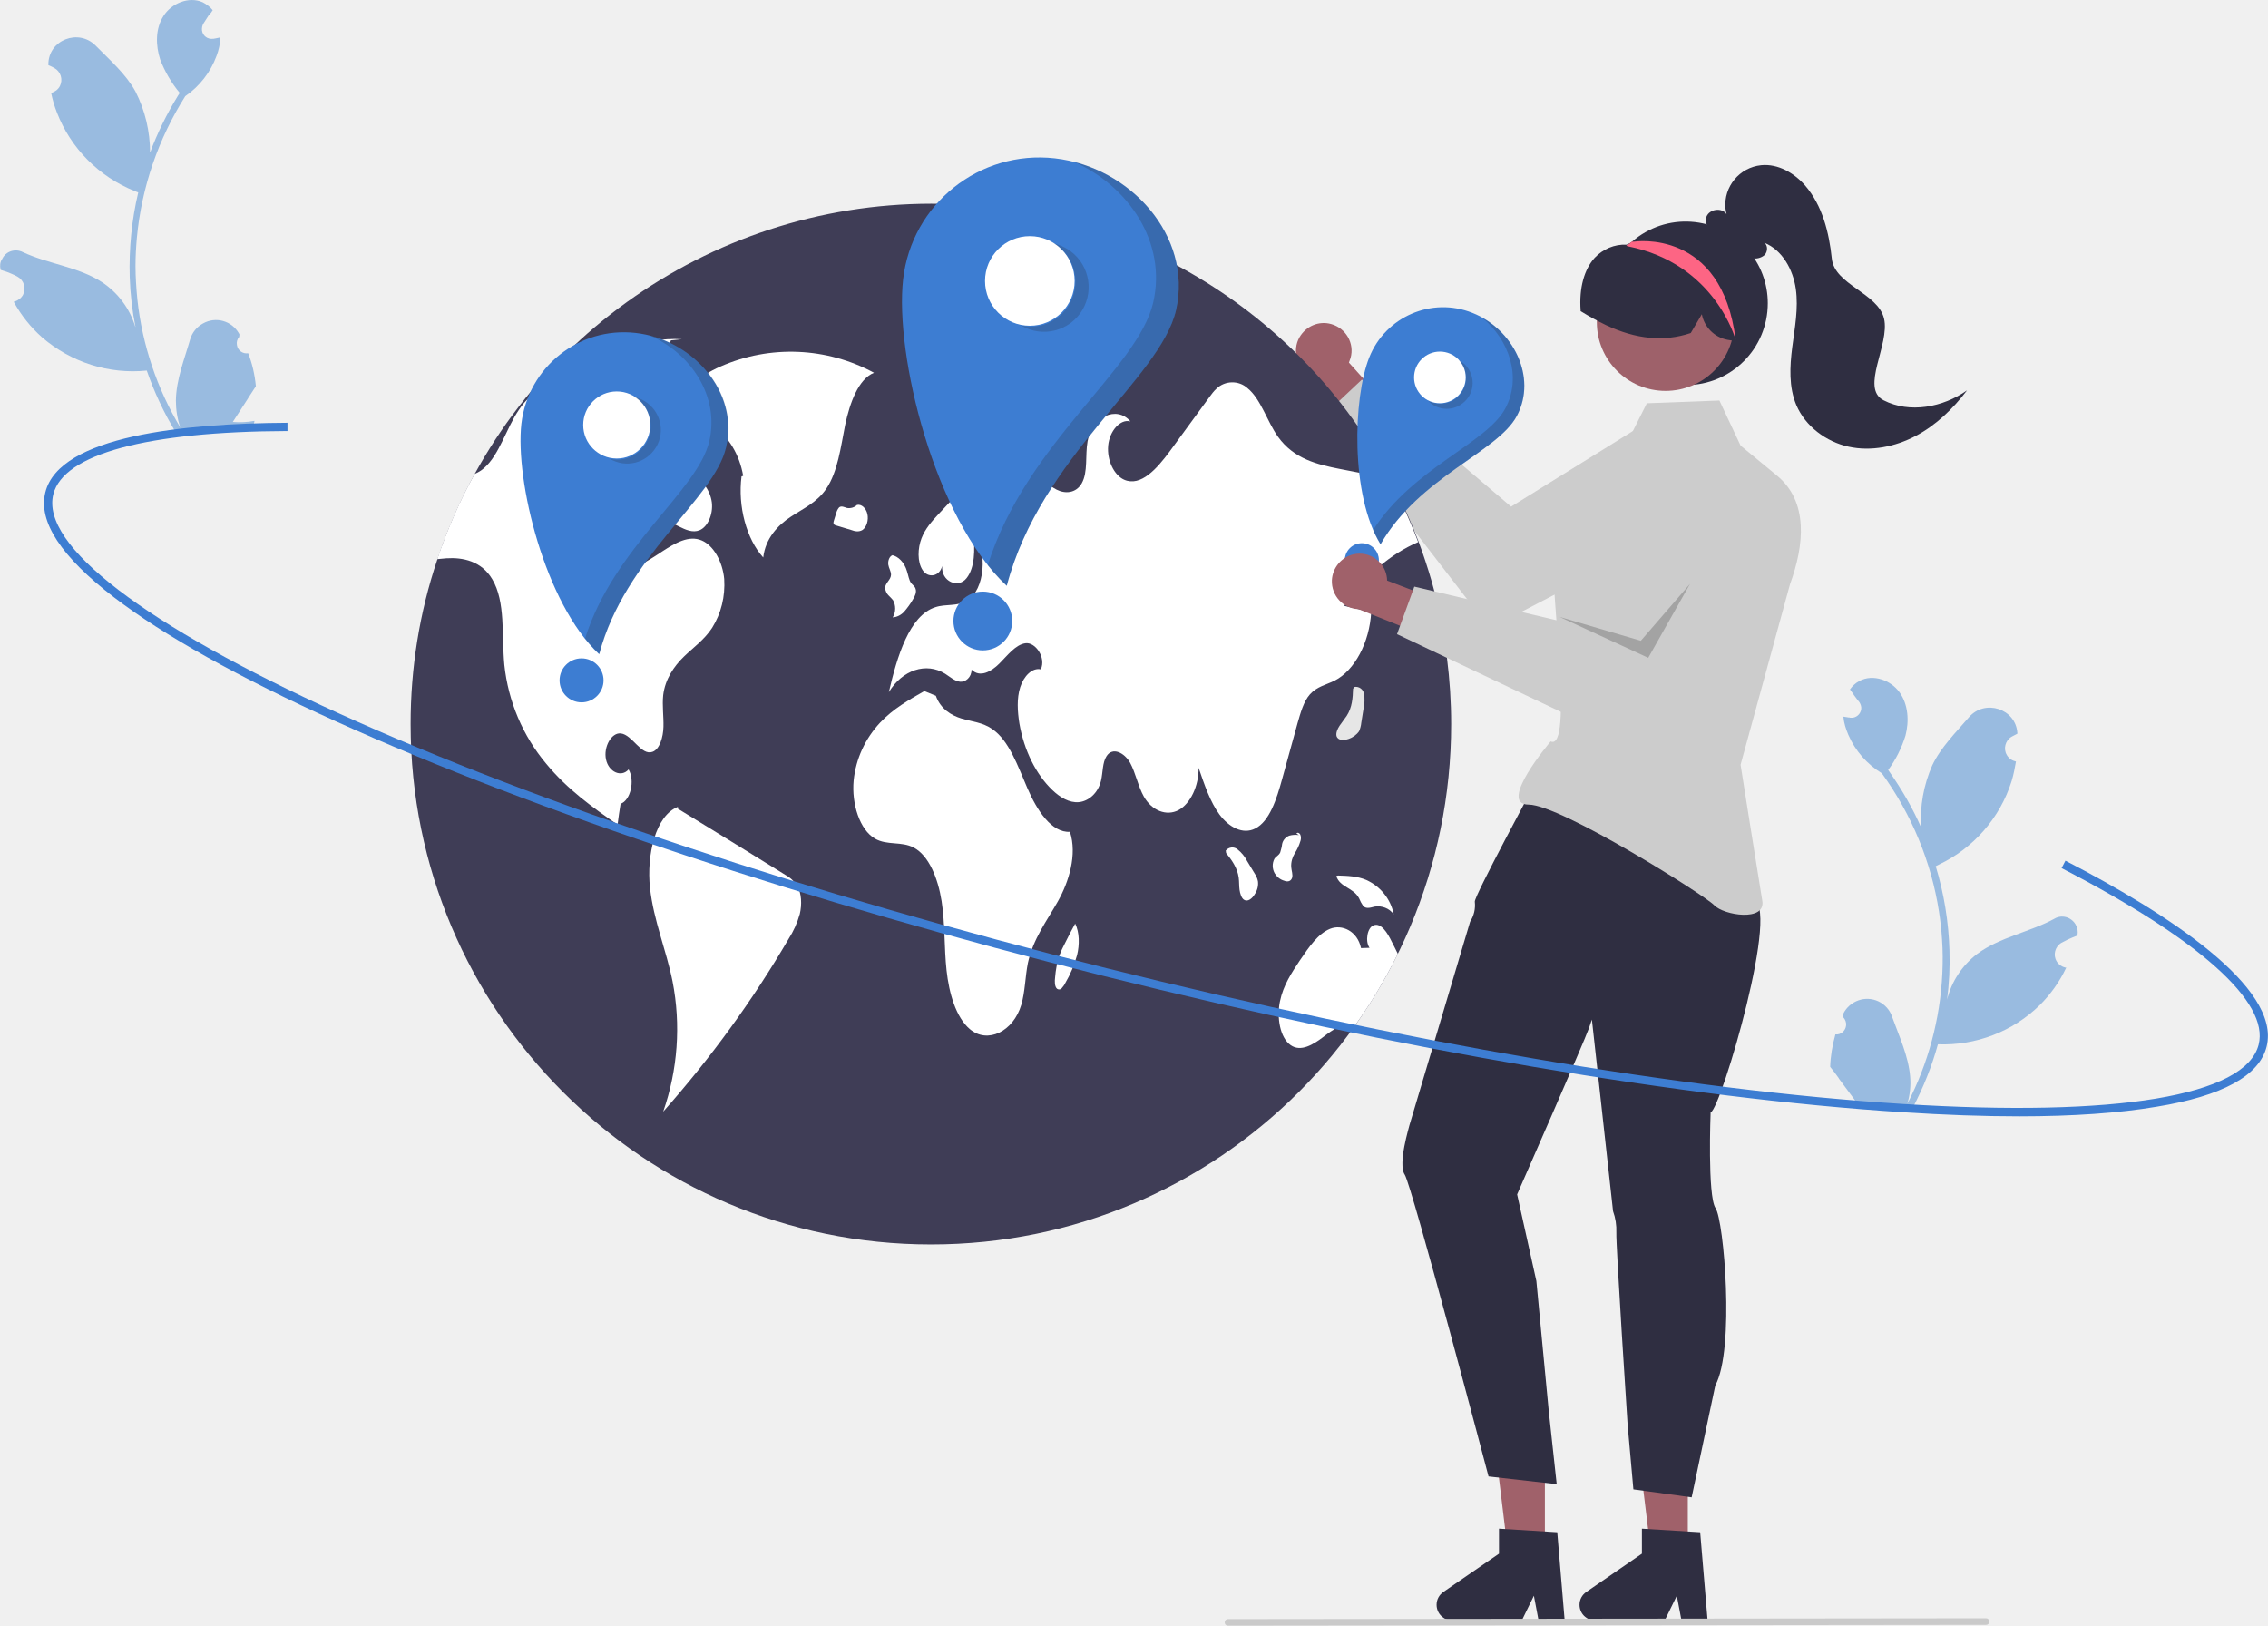
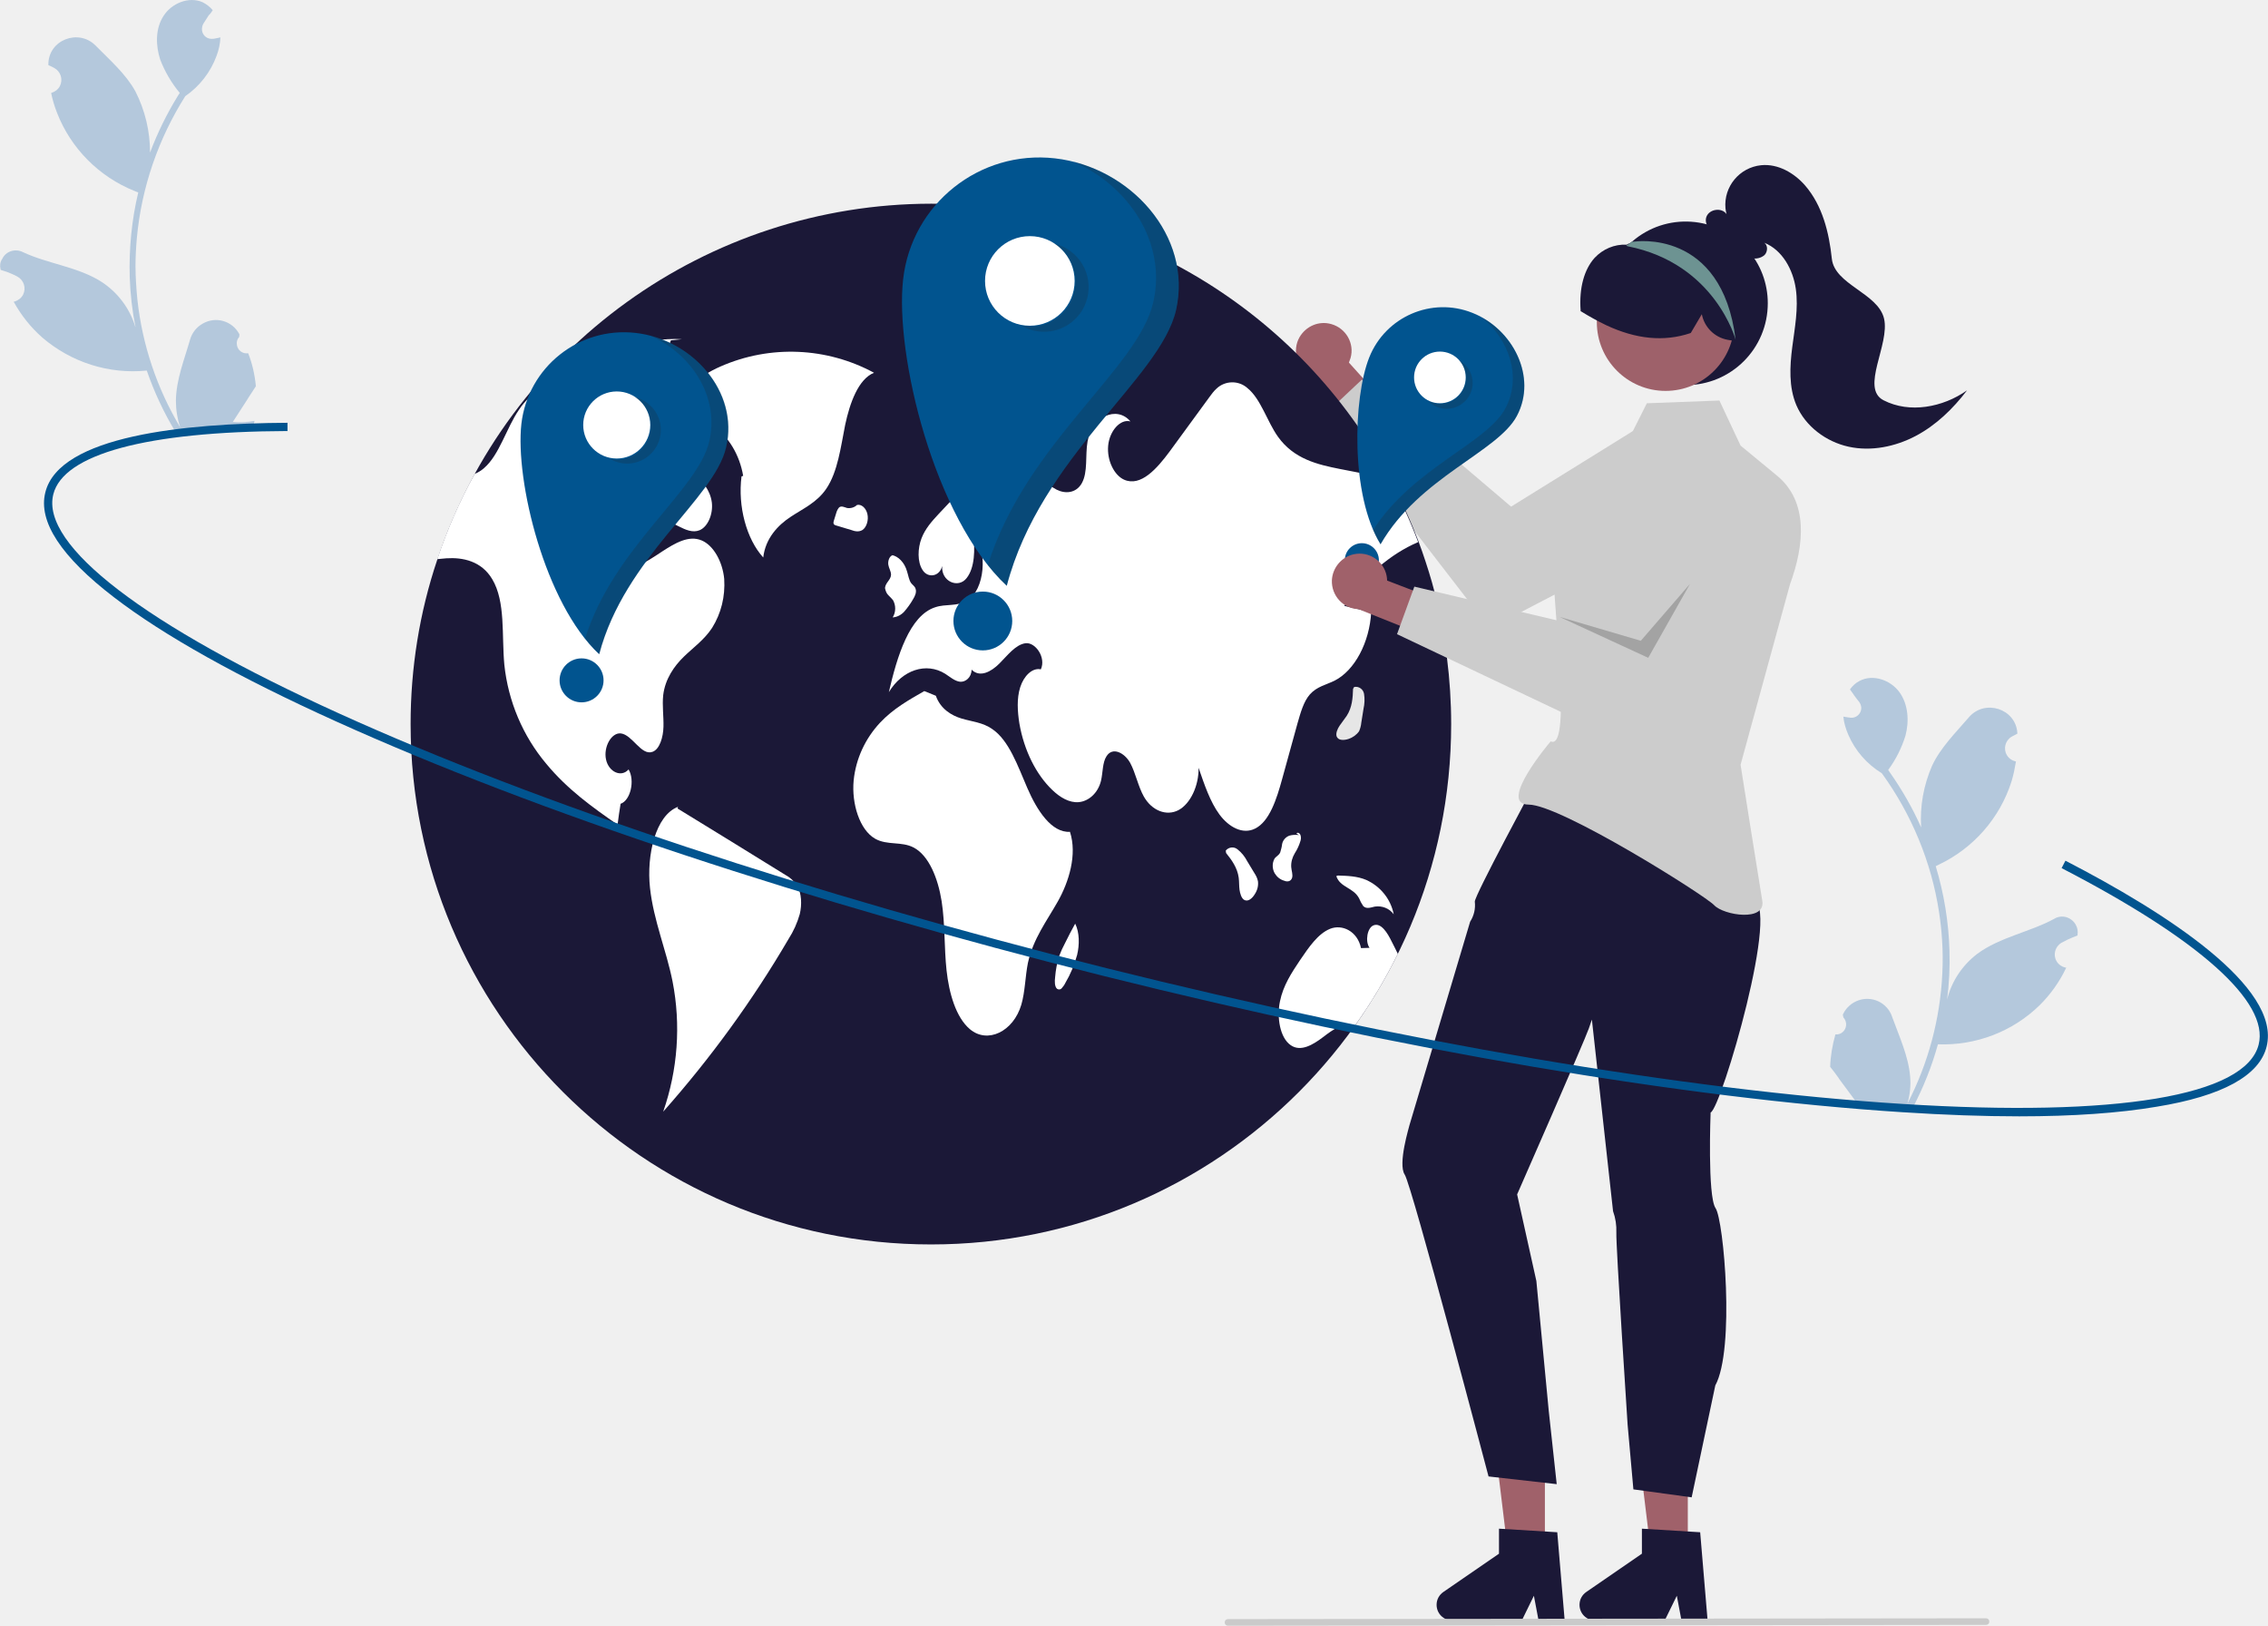
<svg xmlns="http://www.w3.org/2000/svg" version="1.1" id="Ebene_1" x="0px" y="0px" viewBox="0 0 825.2 591.4" style="enable-background:new 0 0 825.2 591.4;" xml:space="preserve">
  <style type="text/css">
- 	.st0{fill:#99BBE0;}
+ 	.st0{fill:#B4C8DC;}
	.st1{fill:#A0616A;}
	.st2{fill:#CCCCCC;}
- 	.st3{fill:#3F3D56;}
+ 	.st3{fill:#1B1837;}
	.st4{fill:#FFFFFF;}
	.st5{fill:#E6E6E6;}
- 	.st6{fill:#3D7DD2;}
+ 	.st6{fill:#01548F;}
	.st7{opacity:0.2;fill:#231F20;enable-background:new    ;}
- 	.st8{fill:#2F2E41;}
+ 	.st8{fill:#1B1837;}
	.st9{fill:#9E616A;}
- 	.st10{fill:#FD6584;}
+ 	.st10{fill:#6D9392;}
	.st11{opacity:0.2;enable-background:new    ;}
	.st12{fill:#CACACA;}
</style>
  <path class="st0" d="M667.8,376.3c2,0.2,3.7-1.3,3.9-3.3c0.1-1.1-0.3-2.1-1-2.9c-0.1-0.4-0.1-0.6-0.2-1c0-0.1,0.1-0.2,0.1-0.2  c2.3-4.8,8.1-6.9,12.9-4.6c2.3,1.1,4.1,3.1,4.9,5.5c2.6,7.2,6,14.4,6.6,21.9c0.3,3.3-0.1,6.6-1,9.8c7.6-14.7,11.9-30.8,12.7-47.3  c0.2-4.1,0.2-8.3-0.1-12.4c-0.2-3.4-0.6-6.8-1.1-10.1c-2.8-18.2-10-35.5-20.8-50.4c-5.4-3.3-9.7-8.2-12.2-14  c-0.9-2.1-1.6-4.3-1.8-6.6c0.6,0.1,1.3,0.2,1.9,0.3c0.2,0,0.4,0,0.6,0.1l0.1,0c2,0.2,3.7-1.3,3.9-3.2c0.1-0.9-0.2-1.7-0.7-2.5  c-0.3-0.3-0.5-0.7-0.8-1c-0.4-0.5-0.8-1.1-1.2-1.6c0-0.1-0.1-0.1-0.1-0.2c-0.4-0.6-0.9-1.2-1.3-1.8c0.9-1.3,2.1-2.4,3.5-3.1  c4.9-2.6,11.3-0.3,14.5,4.1c3.2,4.4,3.6,10.5,2.2,15.8c-1.4,4.5-3.5,8.7-6.3,12.5c0.2,0.3,0.5,0.7,0.7,1c4.4,6.3,8.2,12.9,11.3,19.9  c-0.5-7.7,0.9-15.4,4-22.5c3.1-6.6,8.6-12,13.4-17.6c5.8-6.7,17-3.1,17.6,5.7c0,0.1,0,0.2,0,0.3c-0.7,0.4-1.4,0.7-2.1,1.1  c-2.3,1.4-3.1,4.4-1.7,6.7c0.7,1.2,1.9,2,3.2,2.3l0.1,0c-0.4,2.4-0.9,4.9-1.6,7.2c-4.2,13.3-13.8,24.3-26.4,30.3  c-0.4,0.2-0.8,0.4-1.2,0.6c3,9.9,4.7,20.2,5,30.6c0.2,6.1-0.1,12.2-0.9,18.3l0-0.2c1.6-6.7,5.5-12.6,11-16.8  c8.2-6.1,19.4-8,28.1-12.8c2.7-1.6,6.1-0.6,7.7,2.1c0.7,1.2,0.9,2.5,0.7,3.8c0,0.1,0,0.2,0,0.2c-1.3,0.5-2.5,1-3.8,1.6  c-0.7,0.4-1.4,0.7-2.1,1.1c-2.3,1.4-3.1,4.4-1.7,6.7c0.7,1.2,1.9,2,3.2,2.3l0.1,0c0.1,0,0.1,0,0.2,0c-2.4,5.1-5.7,9.7-9.6,13.6  c-9.9,9.7-23.3,14.8-37.1,14.3l0,0c-2.2,8-5.3,15.7-9.1,23l-28.7-1.3c-0.1-0.3-0.2-0.7-0.2-1c2.6,0.3,5.3,0.3,8-0.1  c-2-2.7-4-5.4-6-8.1c0-0.1-0.1-0.1-0.1-0.2c-1-1.4-2-2.8-3.1-4.1l0,0C666,384.3,666.7,380.2,667.8,376.3L667.8,376.3z" />
  <path class="st0" d="M90.3,128.5c-2,0.3-3.8-1-4.1-3c-0.2-1.1,0.1-2.1,0.8-2.9c0.1-0.4,0.1-0.6,0.1-1c0-0.1-0.1-0.1-0.1-0.2  c-2.6-4.7-8.5-6.4-13.2-3.7c-2.2,1.2-3.9,3.3-4.6,5.7c-2.1,7.3-5.1,14.7-5.2,22.3c0,3.3,0.5,6.6,1.6,9.8  c-8.5-14.2-13.8-30-15.6-46.4c-0.4-4.1-0.7-8.3-0.7-12.4c0-3.4,0.2-6.8,0.5-10.2c1.7-18.3,7.8-36,17.6-51.5  c5.2-3.6,9.2-8.7,11.4-14.7c0.8-2.1,1.3-4.4,1.4-6.7c-0.6,0.1-1.2,0.3-1.9,0.4c-0.2,0-0.4,0.1-0.6,0.1l-0.1,0c-2,0.3-3.8-1-4.1-3  c-0.1-0.9,0.1-1.8,0.5-2.5c0.2-0.4,0.5-0.7,0.7-1.1c0.4-0.6,0.7-1.1,1.1-1.7c0-0.1,0.1-0.1,0.1-0.2C76.6,5,77,4.3,77.4,3.7  c-1-1.2-2.3-2.2-3.7-2.9c-5-2.2-11.3,0.4-14.2,5c-3,4.6-2.9,10.7-1.2,15.9c1.7,4.4,4.1,8.5,7.1,12.1c-0.2,0.4-0.5,0.7-0.7,1.1  c-4,6.5-7.4,13.4-10.1,20.6c0-7.7-1.8-15.3-5.3-22.2c-3.5-6.4-9.3-11.4-14.5-16.7c-6.2-6.3-17.2-2.1-17.2,6.8c0,0.1,0,0.2,0,0.3  c0.7,0.3,1.4,0.6,2.1,1c2.4,1.3,3.3,4.2,2.1,6.6c-0.6,1.2-1.8,2.1-3.1,2.5l-0.1,0c0.5,2.4,1.2,4.8,2.1,7.1c5,13,15.3,23.4,28.3,28.6  c0.4,0.2,0.8,0.3,1.3,0.5c-2.4,10.1-3.4,20.5-3.1,30.8c0.2,6.1,0.9,12.2,2.1,18.2l-0.1-0.2c-2-6.6-6.3-12.3-12-16.1  c-8.5-5.6-19.8-6.7-28.9-11c-2.8-1.4-6.2-0.3-7.5,2.5C0,95.3-0.1,96.7,0.2,98c0,0.1,0,0.1,0.1,0.2c1.3,0.4,2.6,0.8,3.9,1.4  c0.7,0.3,1.4,0.6,2.1,1c2.4,1.3,3.3,4.2,2.1,6.6c-0.6,1.2-1.8,2.1-3.1,2.5l-0.1,0c-0.1,0-0.1,0-0.2,0.1c2.7,4.9,6.2,9.3,10.4,13  c10.5,9,24.2,13.4,38,12l0,0c2.7,7.8,6.2,15.3,10.5,22.4l28.5-3.1c0.1-0.3,0.1-0.7,0.2-1c-2.6,0.5-5.3,0.6-7.9,0.4  c1.8-2.8,3.7-5.7,5.5-8.5c0-0.1,0.1-0.1,0.1-0.2c0.9-1.4,1.9-2.9,2.8-4.3l0,0C92.7,136.3,91.8,132.3,90.3,128.5L90.3,128.5z" />
  <path class="st1" d="M484.4,117.9c5.3,1.5,8.5,7,7,12.3c-0.2,0.6-0.4,1.1-0.6,1.7l15.3,17l-8.1,11.8l-21.3-24.3  c-4.9-2.7-6.6-8.9-3.9-13.7C475.2,118.6,479.9,116.6,484.4,117.9z" />
  <path class="st2" d="M627.7,159.7L627.7,159.7c-5.8-9.4-18.1-12.4-27.5-6.6c0,0,0,0-0.1,0l-50.3,31.2l-54.3-46.2L482,150.8l60,77.8  l78-40.6C618.1,188.9,629.9,163.3,627.7,159.7z" />
  <path class="st3" d="M528,263.4c0,104.5-84.7,189.3-189.2,189.3c0,0-0.1,0-0.1,0c-104.6,0-189.3-84.8-189.3-189.3  c0-20.3,3.2-40.5,9.7-59.8c25.8-77.3,98.2-129.4,179.7-129.5c69.8,0,134,38.4,166.9,100c4,7.5,7.5,15.2,10.5,23.1  c0.4,1.1,0.8,2.2,1.2,3.3v0c1.7,4.9,3.3,9.9,4.6,15C525.9,231.1,528,247.2,528,263.4z" />
  <path class="st4" d="M318,135.6c-17.2-9.3-37.8-10.2-55.8-2.3c-7.8,3.4-16,9.5-18.6,20.5c10.5-6.2,24.1,3.6,26.8,19.3l-0.6,0.2  c-1.4,10.9,1.8,22.8,7.9,29.5c0.8-7,5.4-11.8,10-14.8c4.5-3,9.6-5.2,13-10.3c4.1-6.1,5.2-15,6.8-23.1  C309.2,146.6,312.3,137.9,318,135.6z" />
  <path class="st4" d="M259.1,228.4c-2.9,4.4-6.8,7.1-10.3,10.5c-3.5,3.4-6.8,8.1-7.5,14c-0.4,3.8,0.2,7.7,0.1,11.5  c-0.1,3.8-1.4,8.2-4,9.1c-4.1,1.5-7.3-6.2-11.5-6.7c-3.4-0.4-6.4,4.9-5.4,9.5c1,4.6,5.6,6.6,8.2,3.6c2.4,4,0.7,11.3-2.9,12.5  c-0.4,2.5-0.8,5-1.1,7.6c-9.1-6.3-18.2-12.8-25.9-22.1c-8.6-10.2-13.9-22.8-15.3-36.1c-1-10.7,0.5-22.9-4.4-31.1  c-3.9-6.6-10.7-8-16.7-7.6c-1.1,0.1-2.2,0.2-3.3,0.3c3.6-10.7,8.1-21.1,13.6-31c1.2-0.5,2.4-1.2,3.4-2.1c5.6-4.8,8.1-14.5,12.7-21.2  c0.3-0.4,0.6-0.9,0.9-1.3c4.7-6.1,10.9-9.3,17-12.2c13.4-6.5,27.2-13.1,41.4-12.2l-4,0.4c-4.7,13.2-9.4,26.3-14.1,39.5  c-0.7,2-1.4,4-2.2,6.1c-2.7,7.5-5.4,15.5-5,23.8c0.2,5,2,10.3,5.2,12c3.1,1.6,6.4-0.4,9.4-2.3c1.3-0.8,2.5-1.6,3.7-2.4  c4.5-2.9,9.5-5.9,14.2-3.9c4.3,1.8,7.6,7.7,8.2,14C263.9,217,262.4,223.1,259.1,228.4z" />
  <path class="st4" d="M285.8,318.3c-13.1-8.1-26.2-16.2-39.3-24.2l0.2-0.6c-8.2,3.1-11.5,17.6-10.2,29.5c1.3,11.9,5.9,22.5,8.2,34  c3.1,15.8,1.9,32.2-3.4,47.4c17.2-19.4,32.5-40.4,45.6-62.8c1.8-2.8,3.2-5.9,4.1-9.1c0.8-3.4,0.7-7.6-1-10.3  C288.9,320.5,287.5,319.2,285.8,318.3z" />
  <path class="st4" d="M234,171.4c-1.4,3.1-1.9,7.3-0.7,10.5c1.3,3.3,4,4.8,6.5,6l7.2,3.6c2.4,1.2,5,2.4,7.5,1.4c3-1.2,5-5.8,4.5-10.1  c-0.6-4.6-3.5-7.7-6.1-10.4c-3.7-3.8-7.5-7.5-11.2-11.3l-2.1,2.6C237.3,165.9,235.4,168.5,234,171.4z" />
  <path class="st4" d="M489.1,220.4c3.3,0.8,6.5,1.5,9.8,2.3c-0.6,11-6,21.2-13.3,24.9c-3,1.5-6.4,2.1-9,5c-2.3,2.6-3.4,6.7-4.5,10.5  c-1.9,6.8-3.7,13.5-5.6,20.3c-2,7.3-4.6,15.4-9.8,18c-4.5,2.3-9.6-0.5-13-5.1c-3.4-4.6-5.5-10.9-7.6-17c0.1,6.6-3,13.1-7.3,15.4  c-4.4,2.3-9.7,0.2-12.6-4.9c-2.1-3.7-3-8.6-5-12.3c-2.1-3.7-6.4-5.9-8.6-2.4c-1.5,2.3-1.3,5.9-2,8.9c-1.1,4.6-4.6,7.5-8.1,7.8  c-3.4,0.3-6.8-1.7-9.6-4.4c-5.9-5.6-10.3-14.4-12-24.2c-0.7-4.4-1-9.1,0.3-13.2c1.3-4.1,4.4-7.2,7.5-6.5c2-4.3-2-10-5.6-9.5  c-3.6,0.5-6.5,4.4-9.5,7.4c-3,3-7.1,5.2-10.1,2.2c0,2.8-2.2,4.6-4.2,4.4c-1.9-0.2-3.7-1.8-5.4-2.9c-6.9-4.3-15.6-1.4-20.5,6.7  c3-13,7.5-27.9,16.9-30.9c3.8-1.3,8-0.2,11.6-2.4c6.4-3.8,7.7-18.3,2.2-24.3c0.7,5.7,0.6,12.3-2.4,16.1c-3,3.9-9.3,1.3-8.9-4.4  c-0.9,3.9-5.2,4.5-7.1,1.5c-2-3-1.8-8-0.4-11.6s3.8-6.2,6.1-8.7c5-5.4,10.1-10.8,15.8-14.1c5.8-3.4,12.5-4.5,18.3-1.2  c3.1,1.8,5.8,4.7,8.9,6.3c3.1,1.6,7.1,1.4,9.2-2.3c2.3-4.1,1.2-10.1,2.1-15.2c1.5-9,10.6-13.2,15.6-7.3c-3.7-1-7.6,3.5-8.1,8.8  c-0.5,5.4,2.2,10.8,5.8,12.4c6.1,2.7,12-4.1,16.6-10.3c4.8-6.6,9.6-13.1,14.4-19.7c0.8-1.1,1.6-2.2,2.6-3.1c3.1-3,8.1-3.1,11.3-0.2  c4.9,4,7.1,12.1,11.1,17.7c5.8,8.1,14.4,10.1,22.5,11.7c6,1.2,12,2.3,18,3.5c4,7.5,7.5,15.2,10.5,23.1  C505.9,201.5,496.5,209.6,489.1,220.4z" />
  <path class="st4" d="M508.6,347c-4.5,9.1-9.7,17.9-15.7,26.2c-3.8-1.6-7.9,1.3-11.4,4c-3.7,2.8-8.2,5.6-11.9,3  c-3.9-2.7-5.1-10.1-3.9-15.9c1.2-5.9,4.3-10.5,7.3-15c3.2-4.7,6.5-9.6,10.9-11.4c4.4-1.8,10,0.8,11.3,7l3.1-0.1  c-1.7-2.4-0.8-7.4,1.5-8.2c2.7-1,5,2.7,6.6,6C507.1,344,507.9,345.5,508.6,347z" />
  <path class="st4" d="M389.3,302.6c-6.7,0.4-12-7.8-15.5-15.9c-3.5-8.1-6.7-17.4-12.8-21.5c-3.4-2.4-7.4-2.7-11.1-3.8  c-3.7-1.1-7.7-3.5-9.4-8.3l-4.2-1.7c-5.6,3.2-11.3,6.4-16.1,11.5c-5.4,5.8-8.8,13.1-9.6,21c-0.8,8.5,2.2,18,7.8,21.2  c4.4,2.5,9.6,0.9,14,3.2c5.6,2.9,8.9,11.3,10.2,19.5c1.3,8.3,0.9,16.9,1.8,25.2s3.4,17.1,8.5,21.4c6.4,5.4,15.8,0.9,18.7-8.9  c1.4-4.8,1.4-10.2,2.4-15.2c1.9-8.8,6.9-15.3,10.9-22.4S392,310.9,389.3,302.6z" />
  <path class="st4" d="M323.2,216.5c0.6,0.6,1.2,1.2,1.7,1.8c1.1,1.9,1.1,4.4-0.1,6.3c1.6-0.1,3.1-0.9,4.2-2.1  c1.2-1.4,2.3-2.9,3.2-4.5c0.7-1.1,1.4-2.6,0.9-3.9c-0.3-0.9-1.1-1.3-1.6-2c-0.8-1.1-1-2.8-1.5-4.3c-0.9-3.2-3.2-5.5-5.6-5.9l0.3,0.1  c-1,0.3-1.7,1.9-1.5,3.4c0.2,1.3,1,2.4,1,3.7c-0.1,1.9-2,2.8-2.2,4.8C322.2,214.9,322.5,215.8,323.2,216.5z" />
  <path class="st5" d="M311.7,183.8C311.8,183.8,311.8,183.8,311.7,183.8c0.2-0.2,0.4-0.4,0.6-0.6L311.7,183.8z" />
  <path class="st4" d="M313.8,192.8c1.5-1,2.3-3.6,1.8-5.8c-0.5-2.2-2.2-3.7-3.8-3.3c-0.9,0.9-2.3,1.3-3.6,1.1c-1-0.3-2.1-0.9-2.9-0.2  c-0.5,0.6-0.8,1.2-1,1.9c-0.3,1-0.6,1.9-0.9,2.9c-0.1,0.3-0.2,0.7-0.1,1.1c0.1,0.3,0.4,0.5,0.7,0.6c1.9,0.6,3.8,1.1,5.7,1.7  C311,193.3,312.5,193.6,313.8,192.8z" />
  <path class="st4" d="M456.4,317.6c-0.9-1.4-1.7-2.9-2.6-4.3c-0.9-1.7-2-3.1-3.5-4.3c-1.3-1.1-3.2-0.9-4.3,0.4c0,0,0,0,0,0.1l0.1,0.8  c2,2.5,4.1,5.3,4.6,9c0.2,1.5,0.1,3,0.3,4.4s0.7,3,1.6,3.6c1.4,0.9,3-0.4,4-2.1c0.9-1.4,1.3-3,1.1-4.6  C457.5,319.5,457,318.5,456.4,317.6z" />
  <path class="st5" d="M495.3,262.9c0.3-1.7,0.5-3.3,0.8-5c0.4-1.8,0.5-3.7,0.2-5.5c-0.3-1.7-1.9-2.8-3.5-2.5c0,0,0,0-0.1,0l-0.4,0.7  c-0.1,3.2-0.3,6.7-2.3,9.8c-0.8,1.2-1.8,2.4-2.6,3.6c-0.8,1.2-1.4,2.7-1.1,3.8c0.5,1.6,2.6,1.6,4.4,1c1.5-0.5,2.9-1.5,3.8-2.8  C494.9,265.1,495.2,264,495.3,262.9z" />
  <path class="st4" d="M470.1,319.4c0.4-1.2-0.2-2.6-0.3-4c-0.1-1.8,0.4-3.5,1.3-5c0.9-1.4,1.6-2.9,2.1-4.6c0.2-0.7,0.2-1.5-0.1-2.2  c-0.3-0.6-1-0.9-1.4-0.4l0.9,0.6c-1.2-0.2-2.4-0.1-3.5,0.2c-1.3,0.5-2.3,1.6-2.6,3c-0.1,1-0.4,2.1-0.7,3.1c-0.5,1.1-1.5,1.4-2.1,2.3  c-0.9,1.7-0.8,3.7,0.1,5.3c0.8,1.3,2,2.3,3.5,2.7C468.2,320.8,469.6,320.8,470.1,319.4z" />
  <path class="st4" d="M494.5,326.8c0.4,1,0.9,1.9,1.5,2.8c1.2,1.2,2.8,0.5,4.2,0.2c2.6-0.4,5.3,0.6,6.9,2.8  c-1.1-5.6-4.9-10.2-10-12.5c-3.3-1.4-6.9-1.5-10.3-1.6l-0.6,0.2C487.6,322.9,492.4,322.8,494.5,326.8z" />
  <path class="st5" d="M391.2,335.9L391.2,335.9c0.1-0.1,0.1-0.2,0.2-0.3L391.2,335.9z" />
  <path class="st4" d="M387.5,343.1c-0.8,1.5-1.5,3-2.1,4.6c-0.8,2.5-1.3,5.2-1.5,7.8c-0.2,1.5-0.2,3.4,0.7,4.2  c0.6,0.4,1.3,0.3,1.7-0.2c0.5-0.6,1-1.2,1.3-1.9c1.9-3.2,3.3-6.6,4.3-10.2c0.9-3.7,0.9-8.2-0.7-11.4  C389.9,338.3,388.7,340.7,387.5,343.1z" />
  <path class="st5" d="M351.7,152.1c1.2,1.2,3,1.5,4.5,0.9c1.6-0.7,3-1.6,4.3-2.8c1-0.8,1.9-1.7,2.6-2.8c0.8-1.3,0.9-2.9,0.5-4.4  c-0.6-1.7-2.1-2.3-3.4-2.7c-2.1-0.6-4.2-1.2-6.3-1.9l1.5-1.4c-1.6-0.8-3.3,0.7-4.3,2.6c-0.6,1.3-1.1,2.6-1.3,4  C349.4,146.8,350,150.4,351.7,152.1z" />
  <path class="st5" d="M388.8,139.7c1.2,1.4,3.3,1.5,4.7,0.4c1.2-0.9,2-2.3,2.1-3.8c0.1-1.6-0.7-3.5-1.8-3.6l0.3-1.5  c-2.2-0.4-5-0.5-6.2,2.2C387,135.5,387.4,137.9,388.8,139.7z" />
  <path class="st6" d="M383.8,57.6c-27.4-3.1-52.1,16.6-55.2,44c-3.1,27.4,11.3,86.9,37.7,111.5c12.4-47.2,55.8-75.2,61.6-100.3  C434,85.9,411.2,60.7,383.8,57.6z" />
  <circle id="a2705e7e-530b-43fb-b0c6-4087ca2c8018" class="st4" cx="374.7" cy="102.2" r="16.3" />
  <circle id="bb575e01-1284-49d3-8651-037e5b7ffa75" class="st6" cx="357.6" cy="225.9" r="10.7" />
  <path class="st7" d="M388.2,90.5c7.7,4.6,10.2,14.6,5.6,22.3c-4.6,7.7-14.6,10.2-22.3,5.6l0,0c8.8,2,17.5-3.6,19.4-12.4  c1.5-6.8-1.5-13.9-7.5-17.5C385.1,89,386.7,89.6,388.2,90.5z" />
  <path class="st7" d="M427.9,112.8c-5.7,25.2-49.2,53.1-61.6,100.3c-2.5-2.3-4.8-4.9-6.9-7.5c13.9-44.4,54.6-71.3,60.2-95.6  c5-21.8-9-42.4-29-51.2C414.9,65,433.5,88.2,427.9,112.8z" />
  <path class="st6" d="M231.2,121.1c-20.6-2.3-39.1,12.5-41.5,33.1c-2.3,20.6,8.5,65.3,28.3,83.8c9.3-35.4,41.9-56.5,46.2-75.3  C268.9,142.4,251.8,123.4,231.2,121.1z" />
  <circle id="b2d5ab8a-e71c-4a1a-aadf-98f8ab95825b" class="st4" cx="224.4" cy="154.6" r="12.2" />
  <circle id="bac33ac8-32b5-423c-9bc5-6c03ceb8d8dc" class="st6" cx="211.6" cy="247.5" r="8" />
  <path class="st7" d="M234.5,145.9c5.8,3.5,7.7,11,4.2,16.8c-3.5,5.8-11,7.7-16.8,4.2c6.6,1.5,13.1-2.7,14.6-9.3  c1.1-5.1-1.1-10.4-5.6-13.1C232.2,144.7,233.4,145.2,234.5,145.9z" />
  <path class="st7" d="M264.3,162.6c-4.3,18.9-36.9,39.9-46.2,75.3c-1.9-1.8-3.6-3.6-5.2-5.7c10.5-33.3,41-53.6,45.2-71.8  c3.7-16.3-6.7-31.9-21.8-38.4C254.6,126.6,268.6,144.1,264.3,162.6z" />
  <polygon class="st1" points="614.1,564.1 600.6,564.1 594.3,512.3 614.1,512.3 " />
  <path class="st8" d="M621.3,589.5h-9.5l-1.7-9l-4.4,9h-25.3c-3.1,0-5.7-2.5-5.7-5.7c0-1.9,0.9-3.6,2.5-4.7l20.2-13.9v-9.1l21.2,1.3  L621.3,589.5z" />
  <polygon class="st1" points="562.1,564.1 548.6,564.1 542.3,512.3 562.1,512.3 " />
  <path class="st8" d="M569.3,589.5h-9.5l-1.7-9l-4.4,9h-25.3c-3.1,0-5.7-2.5-5.7-5.7c0-1.9,0.9-3.6,2.5-4.7l20.2-13.9v-9.1l21.2,1.3  L569.3,589.5z" />
  <path class="st8" d="M511.1,427.3c2.6,3.9,30.5,109.8,30.5,109.8l24.8,2.8l-2.9-26.7l-4.5-47.2l-7-31.5c0,0,24.6-56,26.1-60.4  l1.1-3.2l7.7,69.7c0.9,2.5,1.3,5.1,1.2,7.8c-0.2,4.4,4.1,69.9,4.1,69.9l2.1,23.5l21.2,2.9l8.6-40.7c7.2-13.2,3.1-60.1,0.1-64.5  s-1.8-34.8-1.8-34.8c3.8-1.3,26.2-77.7,15-77.3c0.7-4.1,1.3-7.7,1.3-7.7l-19.4-15.7l-48.7-12.7l-12.3-5.9c0,0-21.9,40.6-21.7,42.6  c0.3,2.6-0.3,5.1-1.7,7.3l-22.1,74.1C512.8,409.7,508.5,423.4,511.1,427.3z" />
  <path class="st2" d="M633.3,162.1l-7.7-16.4l-26.4,1l-8.6,17.1c0,0-24.6,29.3-25.4,38.9c-1,12,7.3,70.8-1,67c0,0-19.6,23-8,23  s64,32.9,67.5,36.6s18.8,6.1,17.5-1.6s-7.9-49.5-7.9-49.5l18-65.7c5.2-14.2,6.8-30.1-4.9-39.6L633.3,162.1z" />
  <path class="st6" d="M535.7,113.8c-14.8-5.9-31.6,1.4-37.5,16.2l0,0c-5.9,14.8-6.9,50.2,4.1,68c14.1-24.5,42.6-33.5,49.6-46.7  C559.4,137.2,550.5,119.6,535.7,113.8z" />
  <circle id="f50692ea-d13f-4759-b5e2-05248e17533e" class="st4" cx="523.9" cy="137.3" r="9.4" />
  <circle id="aec6a1c4-a00c-42b6-a49d-0158b63ca54a" class="st6" cx="495.5" cy="203.8" r="6.2" />
  <path class="st7" d="M533.2,132.8c3.6,3.8,3.5,9.7-0.3,13.3c-3.8,3.6-9.7,3.5-13.3-0.3c4.6,2.4,10.3,0.7,12.7-3.9  c1.9-3.6,1.3-8-1.5-10.9C531.6,131.5,532.5,132.1,533.2,132.8z" />
  <path class="st7" d="M551.9,151.3c-7,13.2-35.5,22.2-49.6,46.7c-1-1.7-1.9-3.4-2.7-5.2c14.5-22.6,41.3-31.5,48.1-44.2  c6.1-11.4,1.4-25-8.4-33C551.9,122.6,558.8,138.4,551.9,151.3z" />
  <path class="st1" d="M492.7,201.6c5.4-1.1,10.7,2.4,11.8,7.8c0.1,0.6,0.2,1.2,0.2,1.8l21.4,8.2l-1.8,14.2l-30-12  c-5.6-0.2-9.9-4.9-9.7-10.5C484.8,206.5,488.2,202.5,492.7,201.6L492.7,201.6z" />
  <path class="st2" d="M642.1,172.4L642.1,172.4c-9.4-5.8-21.8-2.8-27.5,6.7c0,0,0,0,0,0.1l-30.7,50.6l-69.3-16.4l-6.3,17.3l88.8,42.1  l45-71.6C648.7,191.6,652,178.4,642.1,172.4z" />
  <path class="st8" d="M643.2,110.3c0,16.5-13.3,29.8-29.8,29.8c-16.5,0-29.8-13.3-29.8-29.8c0-7.7,3-15.1,8.4-20.7l0.1-0.1  c0.2-0.3,0.5-0.5,0.7-0.7c0,0,0,0,0,0c0,0,0,0,0,0c0.3-0.3,0.6-0.6,0.9-0.8c12.4-10.9,31.2-9.6,42.1,2.8  C640.6,96.1,643.2,103.1,643.2,110.3L643.2,110.3z" />
  <circle class="st9" cx="606" cy="117.2" r="25" />
  <path class="st8" d="M632.6,124.3l-4.1-0.7c-4.7-0.9-8.4-4.6-9.3-9.3l-4,6.8l-0.2,0.1c-9.6,3.2-19.7,2.2-30.6-2.9  c-3.1-1.5-6.2-3.2-9.1-5l-0.2-0.1l0-0.3c-0.6-8.1,1.3-14.9,5.1-19.1c3-3.2,7.2-5,11.6-4.8c0.2,0,0.3-0.1,0.4-0.2  c0.1,0,0.1-0.1,0.2-0.1v0l0.3-0.1c0.6-0.3,1.2-0.6,1.9-0.8c10.1-3.9,21.5-1.7,29.4,5.7c7.7,7.4,11.2,19.7,8.8,30.7L632.6,124.3z" />
  <path class="st8" d="M685.3,145.6c-8.5-4.4,2.4-20.3,0.2-29.7c-2.2-9.3-18-12.3-19-21.8s-3.4-19.3-9.7-26.6c-4-4.6-9.9-8-16-7.4  c-7.9,0.8-13.7,7.8-13,15.7c0.1,0.7,0.2,1.4,0.4,2.1c-1.7-2.5-6.2-1.9-7.3,0.9c-1,2.5,1.2,5.5,3.8,5.7c3.4,4.1,7.2,8.6,12.5,9.4  c1.7,0.4,3.5,0,4.8-1.1c1.2-1.2,1.3-3.6-0.1-4.5c6.6,2.6,10.5,9.8,11.5,16.8c1,7.1-0.4,14.2-1.3,21.2s-1.3,14.5,1.5,21.1  c3.3,7.7,10.8,13.3,19,15.1s17,0,24.4-3.9c7.4-3.9,13.6-9.9,18.7-16.6C706.9,148.2,694.8,150.5,685.3,145.6z" />
  <path class="st10" d="M631.5,123.6c0,0-7.4-27.7-39.2-34c0,0-0.2-0.1-0.3-0.1c-0.1-0.1-0.2-0.1-0.3-0.2c0.4-0.2,0.7-0.4,1.1-0.6  c0,0,0,0,0,0c0,0,0,0,0,0c0.3-0.3,0.6-0.6,0.9-0.8l0.9,0C594.6,87.9,626.5,82.9,631.5,123.6z" />
  <polygon class="st11" points="614.9,212.4 597,233.1 567.4,224.4 599.7,239.3 " />
  <path class="st12" d="M722.6,591.1l-275.8,0.3c-0.7,0-1.2-0.5-1.2-1.2c0-0.7,0.5-1.2,1.2-1.2l275.8-0.3c0.7,0,1.2,0.5,1.2,1.2  S723.3,591.1,722.6,591.1C722.6,591.1,722.6,591.1,722.6,591.1z" />
  <path class="st6" d="M734.7,406.1c-12.9,0-27.1-0.5-42.5-1.5c-79.6-5.1-182.7-22.6-290.4-49.5c-107.6-26.9-206.9-59.8-279.6-92.7  c-35.4-16-62.6-31.2-80.7-45.1c-19.2-14.7-27.7-27.6-25-38.2c5.1-20.6,50.7-25.1,88.1-25.3l0,3c-51.3,0.2-81.5,8.4-85.2,23  c-4.7,18.6,33.3,47.7,104.1,79.8c72.5,32.9,171.6,65.7,279.1,92.6C510.1,379,613,396.6,692.4,401.6c77.6,4.9,124.7-2.9,129.4-21.6  c3.9-15.5-21.6-38.3-71.7-64.2l1.4-2.7c36.4,18.8,78.6,45.9,73.2,67.6c-2.6,10.6-16.1,18-40,21.9  C771.1,404.9,754.3,406.1,734.7,406.1z" />
</svg>
